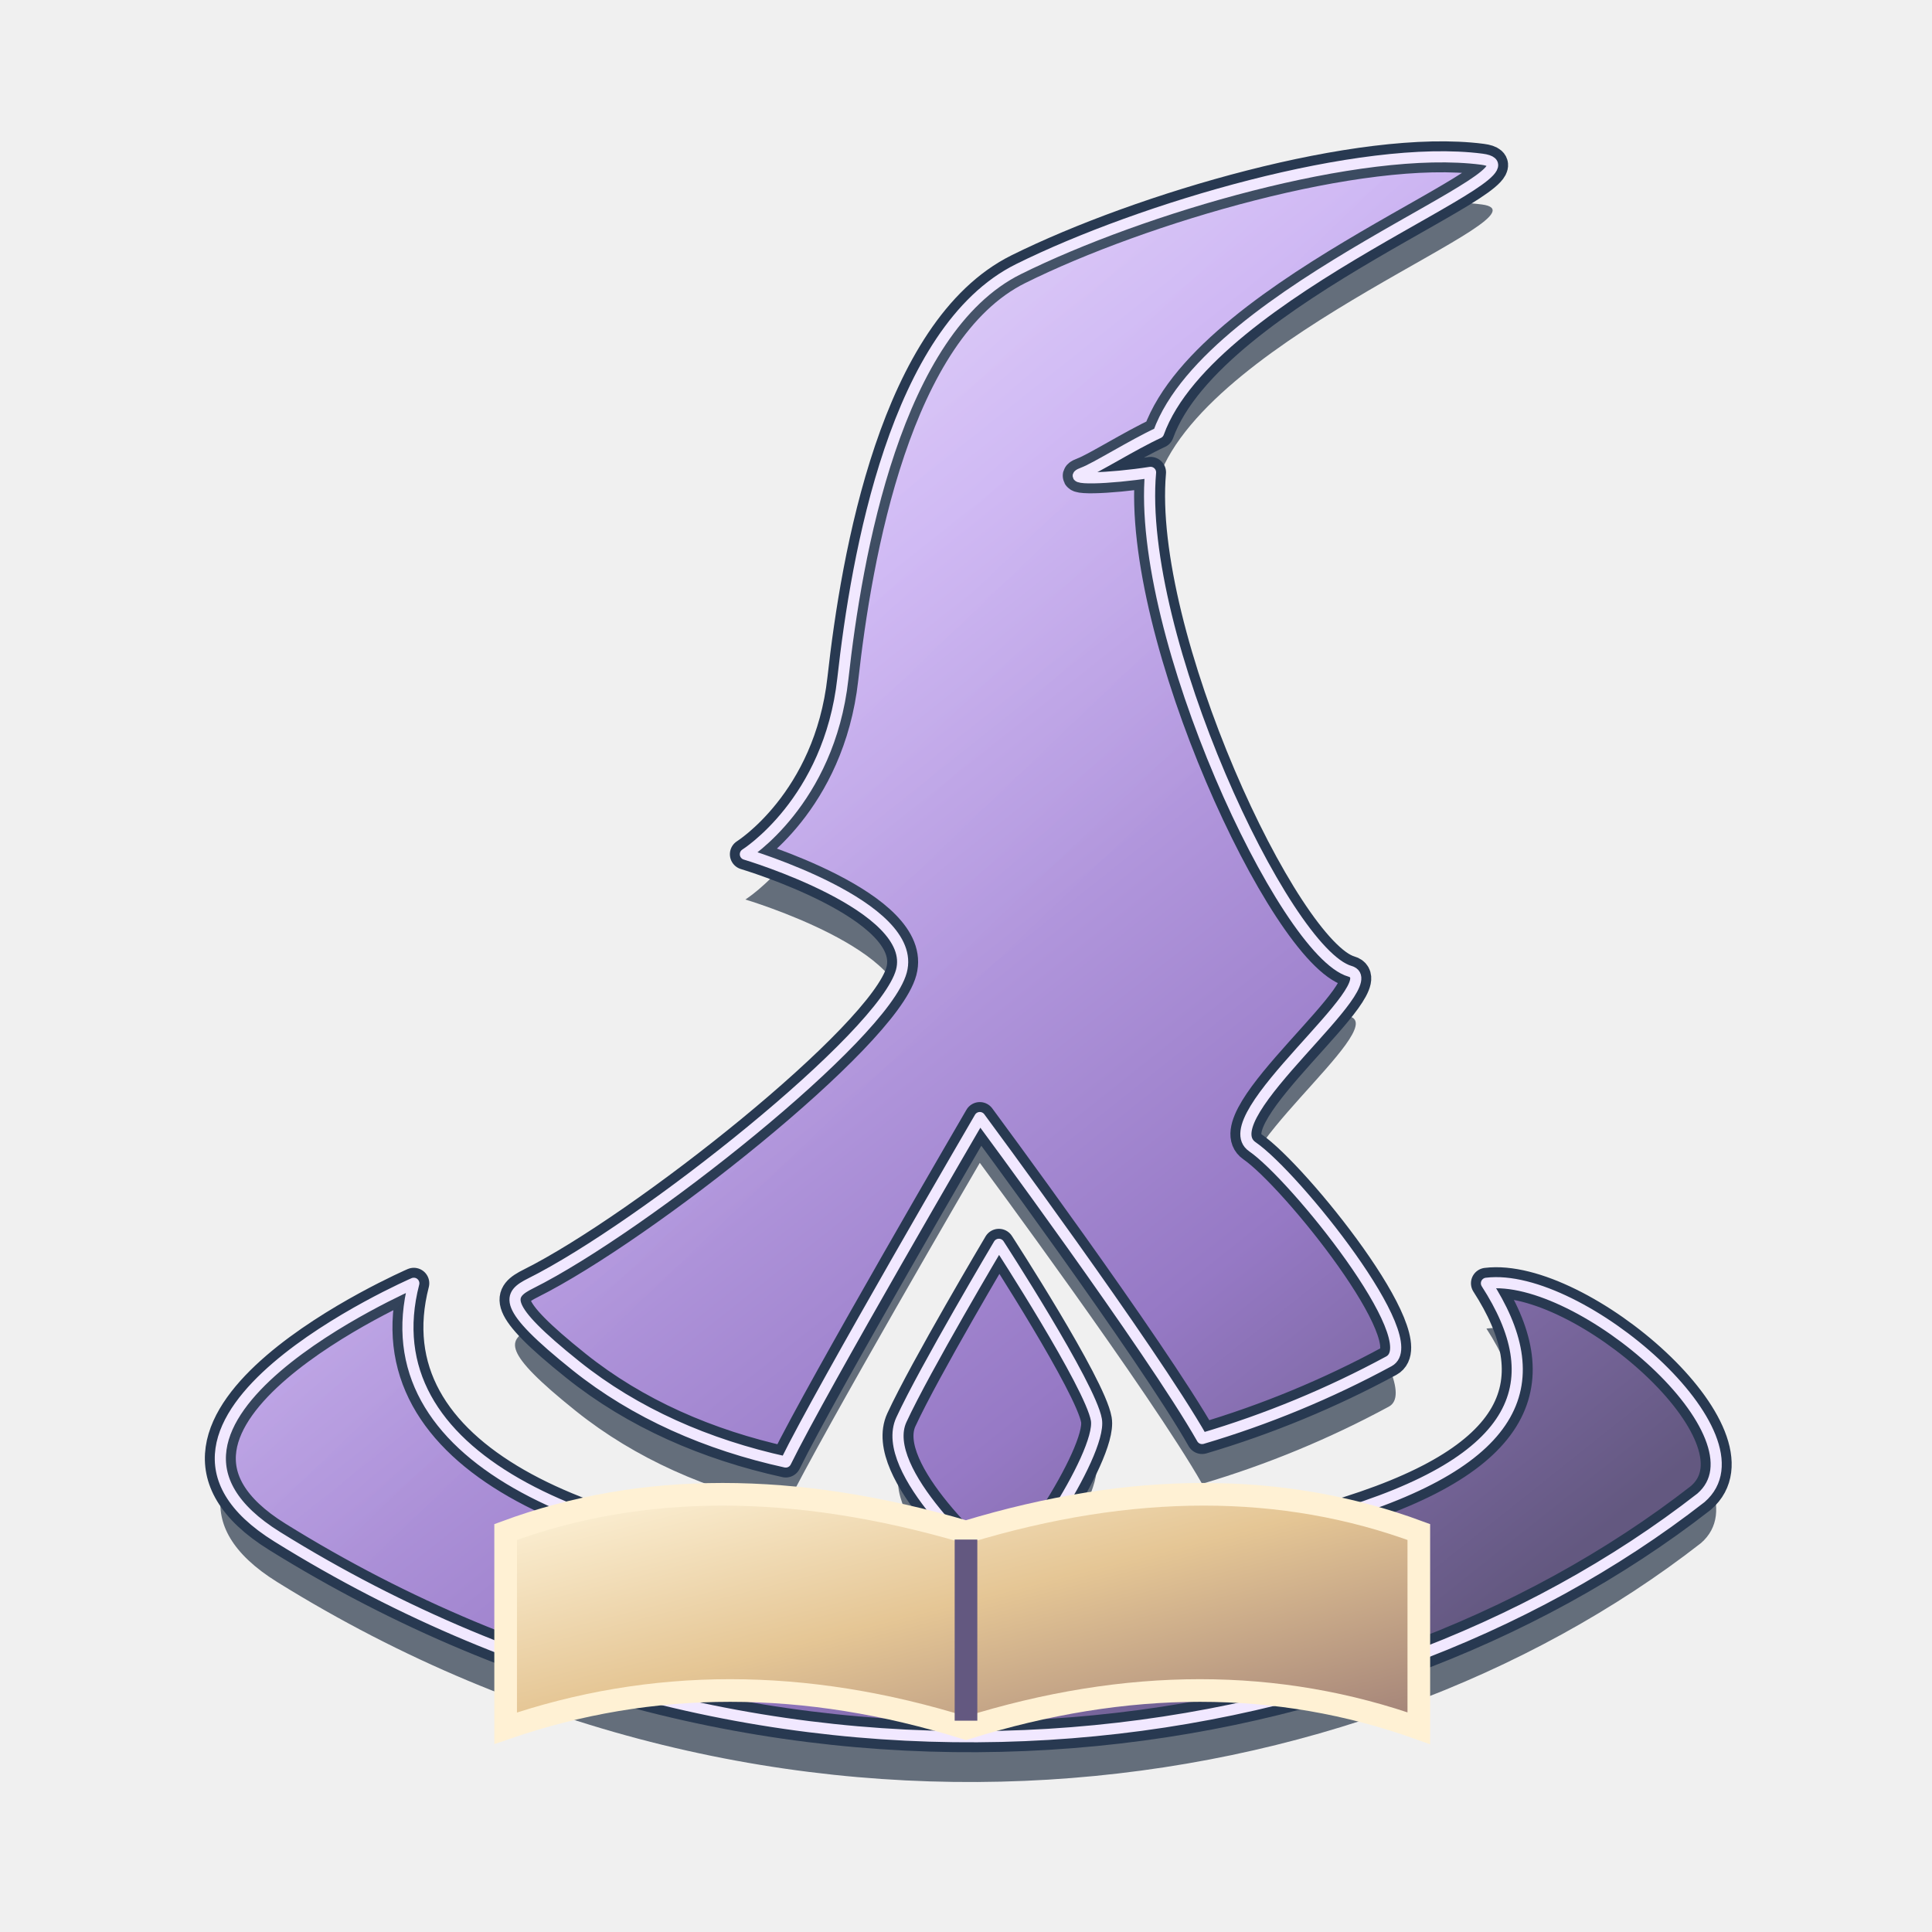
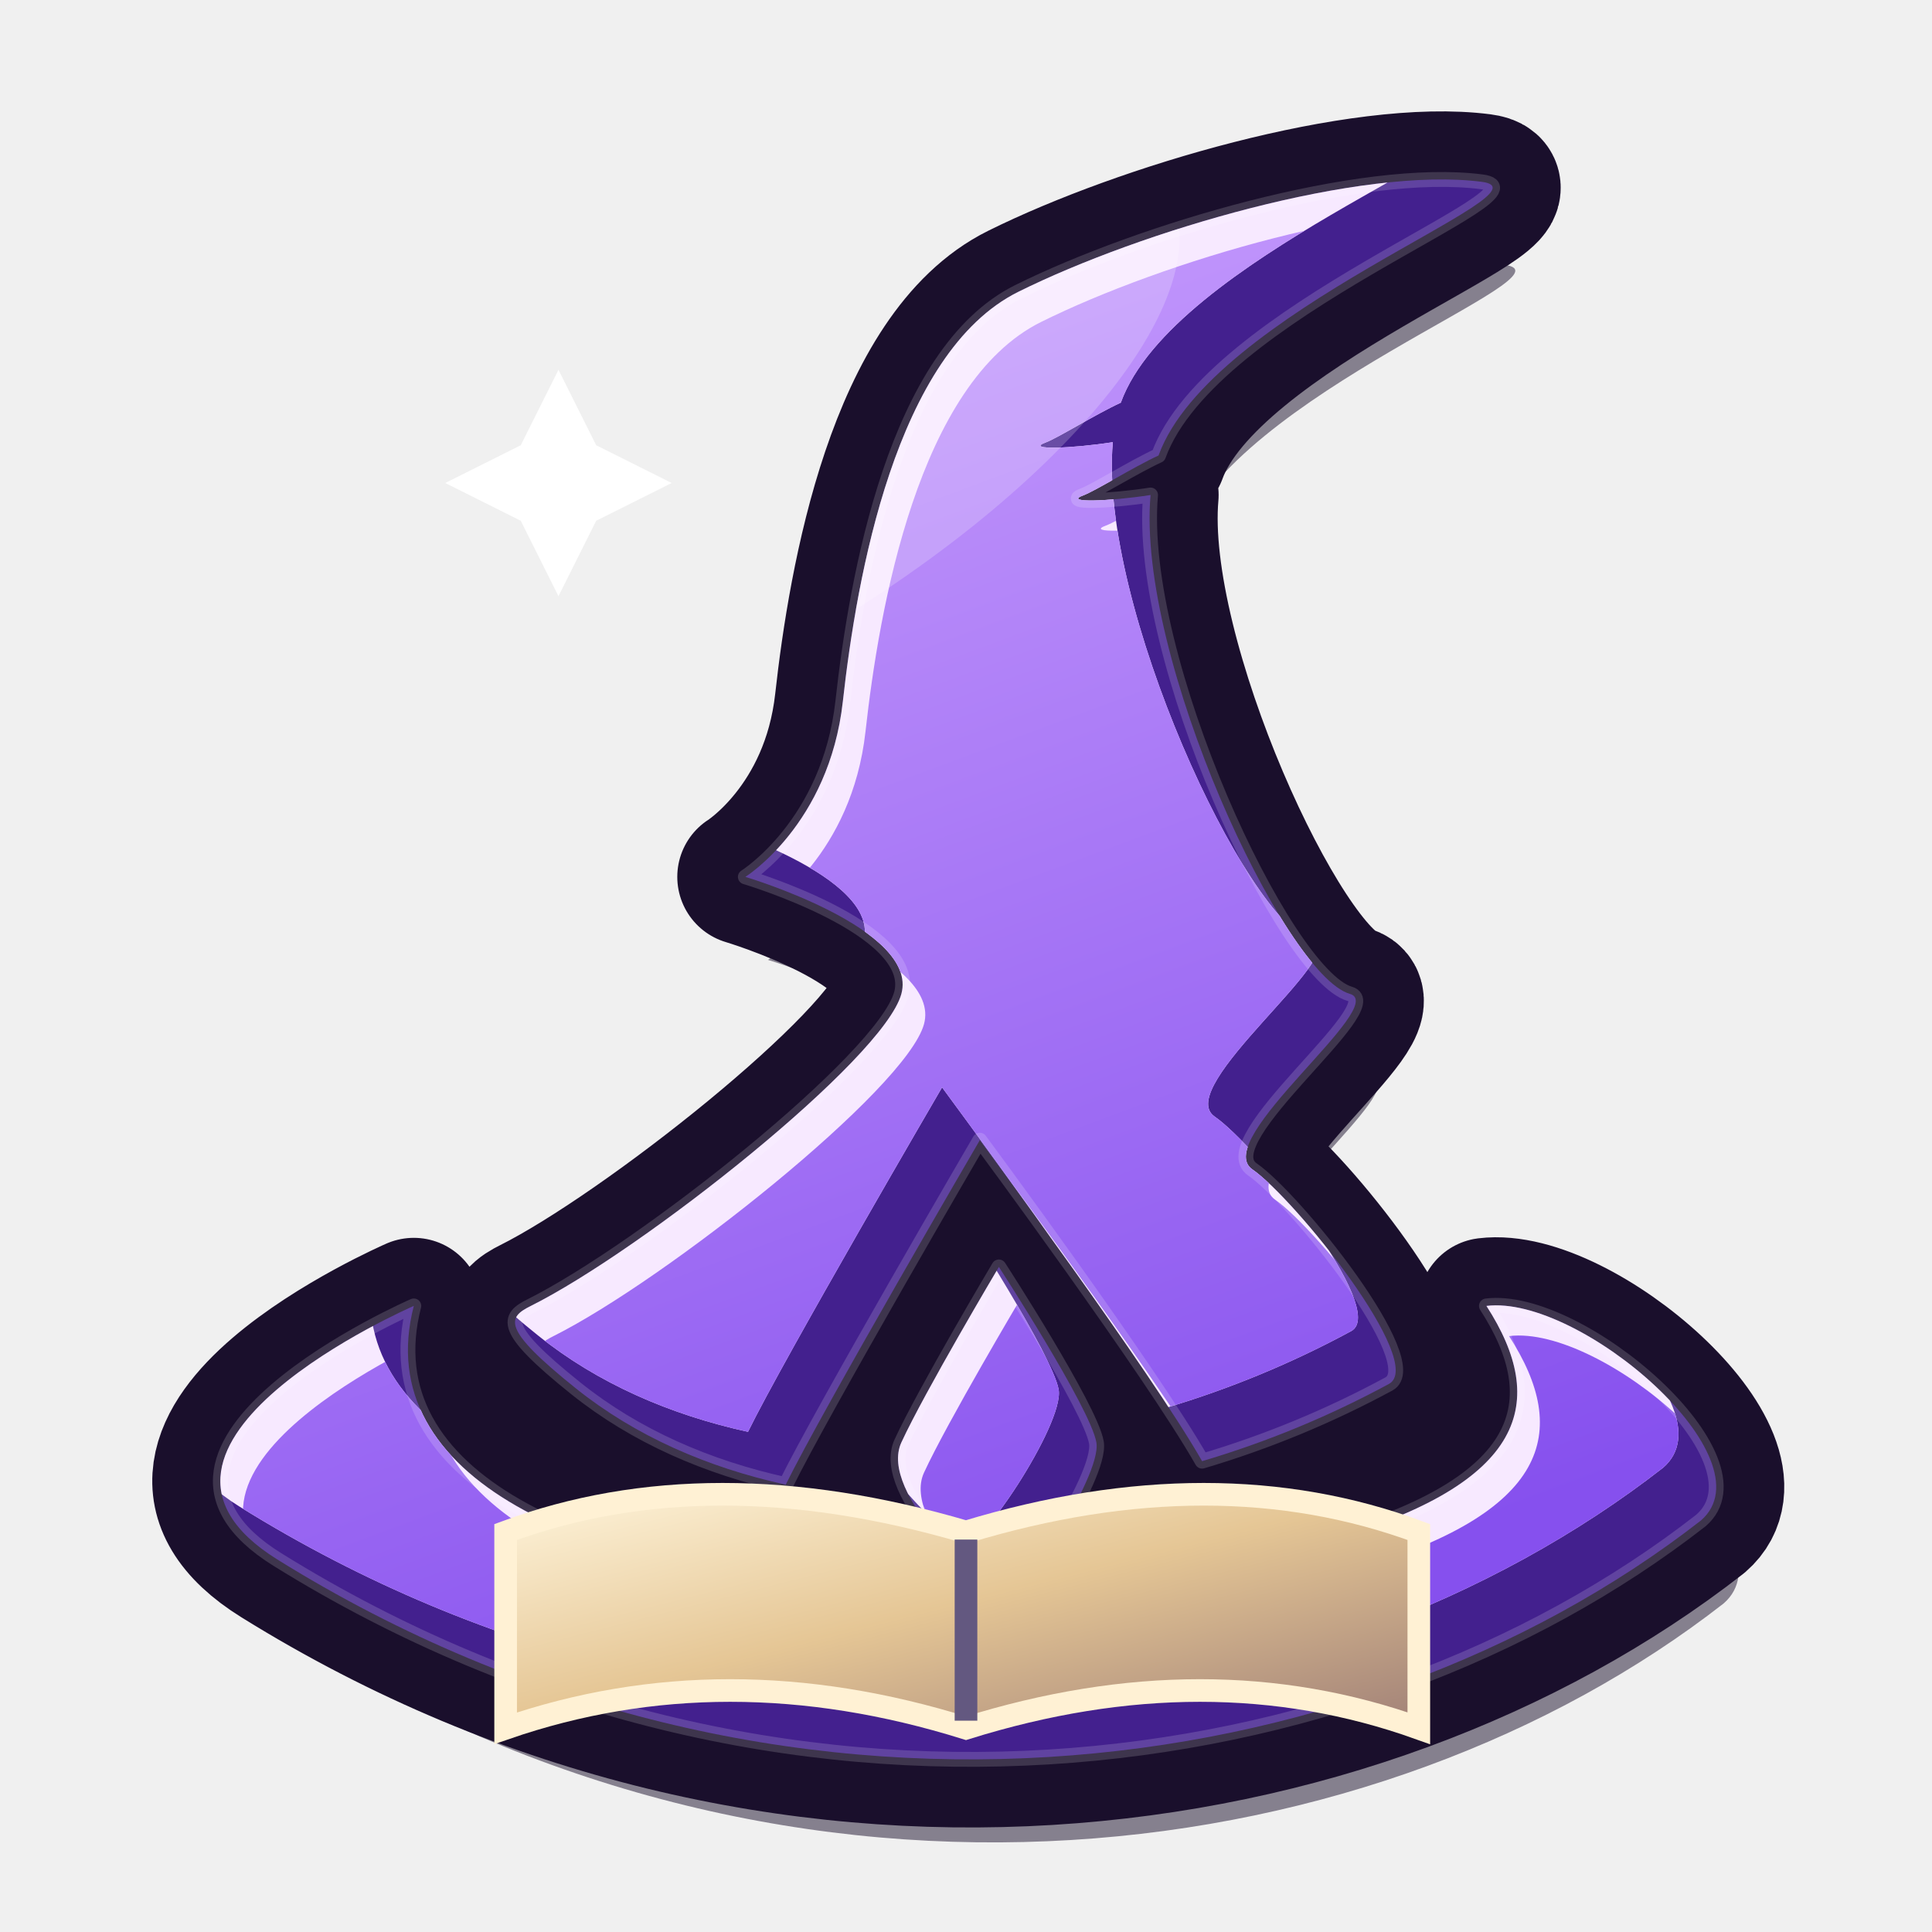
<svg xmlns="http://www.w3.org/2000/svg" width="512" height="512" viewBox="0 0 256 256">
  <defs>
-     <linearGradient id="email" x1="0" y1="0" x2=".75" y2="1">
-       <stop stop-color="#f1e8ff" />
-       <stop offset=".38" stop-color="#cbb2f3" />
-       <stop offset=".77" stop-color="#9679c5" />
-       <stop offset="1" stop-color="#635880" />
-     </linearGradient>
    <linearGradient id="metal" x1="0" y1="0" x2="1" y2="1">
      <stop stop-color="#fff5dc" />
      <stop offset=".48" stop-color="#e5c695" />
      <stop offset="1" stop-color="#a08077" />
    </linearGradient>
-     <linearGradient id="reflet" x1="0" y1="0" x2=".9" y2="1">
-       <stop stop-color="#ffffff" stop-opacity=".3" />
-       <stop offset=".55" stop-color="#ffffff" stop-opacity="0" />
+   </defs>
+   <defs>
+     <clipPath id="s33b6afae">
+       <path d="M246.813,217.645c-55.449,43.226-149.134,56.608-230.054,6.3-29.725-18.479,22.06-40.969,22.06-40.969-7.238,28,27.9,42.948,70.643,45.727,9.718,7.256,22.325,13.812,23.966,15.125,1.767,1.414,14.96-7.951,24.648-16.973a204.764,204.764,0,0,0,28.86-6.061c31.655-9.231,35.251-22.255,25.211-37.818C227.262,181.1,258.2,207.77,246.813,217.645Zm-97.694-12.606c0.949,5.535-13.4,27.1-15.757,25.212s-19.541-17.007-15.758-25.212,15.758-28.362,15.758-28.362S148.169,199.505,149.119,205.039ZM159.162,45.556c-4.122,1.9-10.2,5.723-12.162,6.444-3.357,1.237,4.278.969,10.871-.06-2.317,26.238,21.611,77.582,32.216,80.617,6.485,1.855-22.62,23.641-15.757,28.362s28.2,31.325,22.06,34.666A156.913,156.913,0,0,1,166.2,208.064c-8.241-14.493-35.92-51.867-35.92-51.867s-25.493,43.7-31.36,55.663c-12.667-2.781-24.285-7.852-33.9-15.548-12.266-9.822-10.972-11.493-7.292-13.333,18.075-9.037,57-39.879,59.877-50.422s-25.211-18.909-25.211-18.909S105.94,105.2,108.15,85.285s8.52-56.33,28.363-66.18S191.885-1.2,211.407,1.334C223.649,2.924,167.625,22.15,159.162,45.556Z" transform="translate(23 23) scale(.82)" fill-rule="evenodd" />
+     </clipPath>
+     <clipPath id="l33b6afae">
+       <path d="M246.813,217.645c-55.449,43.226-149.134,56.608-230.054,6.3-29.725-18.479,22.06-40.969,22.06-40.969-7.238,28,27.9,42.948,70.643,45.727,9.718,7.256,22.325,13.812,23.966,15.125,1.767,1.414,14.96-7.951,24.648-16.973a204.764,204.764,0,0,0,28.86-6.061c31.655-9.231,35.251-22.255,25.211-37.818C227.262,181.1,258.2,207.77,246.813,217.645Zm-97.694-12.606c0.949,5.535-13.4,27.1-15.757,25.212s-19.541-17.007-15.758-25.212,15.758-28.362,15.758-28.362S148.169,199.505,149.119,205.039ZM159.162,45.556c-4.122,1.9-10.2,5.723-12.162,6.444-3.357,1.237,4.278.969,10.871-.06-2.317,26.238,21.611,77.582,32.216,80.617,6.485,1.855-22.62,23.641-15.757,28.362s28.2,31.325,22.06,34.666A156.913,156.913,0,0,1,166.2,208.064c-8.241-14.493-35.92-51.867-35.92-51.867s-25.493,43.7-31.36,55.663c-12.667-2.781-24.285-7.852-33.9-15.548-12.266-9.822-10.972-11.493-7.292-13.333,18.075-9.037,57-39.879,59.877-50.422s-25.211-18.909-25.211-18.909S105.94,105.2,108.15,85.285s8.52-56.33,28.363-66.18S191.885-1.2,211.407,1.334C223.649,2.924,167.625,22.15,159.162,45.556Z" transform="translate(-5 -7) translate(23 23) scale(.82)" fill-rule="evenodd" />
+     </clipPath>
+     <linearGradient id="m33b6afae" x1="0" y1="0" x2=".35" y2="1">
+       <stop stop-color="#cfa6ff" />
+       <stop offset="1" stop-color="#8650ee" />
    </linearGradient>
  </defs>
-   <path d="M246.813,217.645c-55.449,43.226-149.134,56.608-230.054,6.3-29.725-18.479,22.06-40.969,22.06-40.969-7.238,28,27.9,42.948,70.643,45.727,9.718,7.256,22.325,13.812,23.966,15.125,1.767,1.414,14.96-7.951,24.648-16.973a204.764,204.764,0,0,0,28.86-6.061c31.655-9.231,35.251-22.255,25.211-37.818C227.262,181.1,258.2,207.77,246.813,217.645Zm-97.694-12.606c0.949,5.535-13.4,27.1-15.757,25.212s-19.541-17.007-15.758-25.212,15.758-28.362,15.758-28.362S148.169,199.505,149.119,205.039ZM159.162,45.556c-4.122,1.9-10.2,5.723-12.162,6.444-3.357,1.237,4.278.969,10.871-.06-2.317,26.238,21.611,77.582,32.216,80.617,6.485,1.855-22.62,23.641-15.757,28.362s28.2,31.325,22.06,34.666A156.913,156.913,0,0,1,166.2,208.064c-8.241-14.493-35.92-51.867-35.92-51.867s-25.493,43.7-31.36,55.663c-12.667-2.781-24.285-7.852-33.9-15.548-12.266-9.822-10.972-11.493-7.292-13.333,18.075-9.037,57-39.879,59.877-50.422s-25.211-18.909-25.211-18.909S105.94,105.2,108.15,85.285s8.52-56.33,28.363-66.18S191.885-1.2,211.407,1.334C223.649,2.924,167.625,22.15,159.162,45.556Z" transform="translate(23 26) scale(.82)" fill="#19283c" fill-rule="evenodd" opacity=".65" />
-   <path d="M246.813,217.645c-55.449,43.226-149.134,56.608-230.054,6.3-29.725-18.479,22.06-40.969,22.06-40.969-7.238,28,27.9,42.948,70.643,45.727,9.718,7.256,22.325,13.812,23.966,15.125,1.767,1.414,14.96-7.951,24.648-16.973a204.764,204.764,0,0,0,28.86-6.061c31.655-9.231,35.251-22.255,25.211-37.818C227.262,181.1,258.2,207.77,246.813,217.645Zm-97.694-12.606c0.949,5.535-13.4,27.1-15.757,25.212s-19.541-17.007-15.758-25.212,15.758-28.362,15.758-28.362S148.169,199.505,149.119,205.039ZM159.162,45.556c-4.122,1.9-10.2,5.723-12.162,6.444-3.357,1.237,4.278.969,10.871-.06-2.317,26.238,21.611,77.582,32.216,80.617,6.485,1.855-22.62,23.641-15.757,28.362s28.2,31.325,22.06,34.666A156.913,156.913,0,0,1,166.2,208.064c-8.241-14.493-35.92-51.867-35.92-51.867s-25.493,43.7-31.36,55.663c-12.667-2.781-24.285-7.852-33.9-15.548-12.266-9.822-10.972-11.493-7.292-13.333,18.075-9.037,57-39.879,59.877-50.422s-25.211-18.909-25.211-18.909S105.94,105.2,108.15,85.285s8.52-56.33,28.363-66.18S191.885-1.2,211.407,1.334C223.649,2.924,167.625,22.15,159.162,45.556Z" transform="translate(23 20) scale(.82)" fill="url(#email)" fill-rule="evenodd" stroke="#283951" stroke-width="5" stroke-linejoin="round" />
-   <path d="M246.813,217.645c-55.449,43.226-149.134,56.608-230.054,6.3-29.725-18.479,22.06-40.969,22.06-40.969-7.238,28,27.9,42.948,70.643,45.727,9.718,7.256,22.325,13.812,23.966,15.125,1.767,1.414,14.96-7.951,24.648-16.973a204.764,204.764,0,0,0,28.86-6.061c31.655-9.231,35.251-22.255,25.211-37.818C227.262,181.1,258.2,207.77,246.813,217.645Zm-97.694-12.606c0.949,5.535-13.4,27.1-15.757,25.212s-19.541-17.007-15.758-25.212,15.758-28.362,15.758-28.362S148.169,199.505,149.119,205.039ZM159.162,45.556c-4.122,1.9-10.2,5.723-12.162,6.444-3.357,1.237,4.278.969,10.871-.06-2.317,26.238,21.611,77.582,32.216,80.617,6.485,1.855-22.62,23.641-15.757,28.362s28.2,31.325,22.06,34.666A156.913,156.913,0,0,1,166.2,208.064c-8.241-14.493-35.92-51.867-35.92-51.867s-25.493,43.7-31.36,55.663c-12.667-2.781-24.285-7.852-33.9-15.548-12.266-9.822-10.972-11.493-7.292-13.333,18.075-9.037,57-39.879,59.877-50.422s-25.211-18.909-25.211-18.909S105.94,105.2,108.15,85.285s8.52-56.33,28.363-66.18S191.885-1.2,211.407,1.334C223.649,2.924,167.625,22.15,159.162,45.556Z" transform="translate(23 20) scale(.82)" fill="url(#reflet)" fill-rule="evenodd" stroke="#f1e8ff" stroke-width="1.8" stroke-linejoin="round" />
+   <path d="M246.813,217.645c-55.449,43.226-149.134,56.608-230.054,6.3-29.725-18.479,22.06-40.969,22.06-40.969-7.238,28,27.9,42.948,70.643,45.727,9.718,7.256,22.325,13.812,23.966,15.125,1.767,1.414,14.96-7.951,24.648-16.973a204.764,204.764,0,0,0,28.86-6.061c31.655-9.231,35.251-22.255,25.211-37.818C227.262,181.1,258.2,207.77,246.813,217.645Zm-97.694-12.606c0.949,5.535-13.4,27.1-15.757,25.212s-19.541-17.007-15.758-25.212,15.758-28.362,15.758-28.362S148.169,199.505,149.119,205.039ZM159.162,45.556c-4.122,1.9-10.2,5.723-12.162,6.444-3.357,1.237,4.278.969,10.871-.06-2.317,26.238,21.611,77.582,32.216,80.617,6.485,1.855-22.62,23.641-15.757,28.362s28.2,31.325,22.06,34.666A156.913,156.913,0,0,1,166.2,208.064c-8.241-14.493-35.92-51.867-35.92-51.867s-25.493,43.7-31.36,55.663c-12.667-2.781-24.285-7.852-33.9-15.548-12.266-9.822-10.972-11.493-7.292-13.333,18.075-9.037,57-39.879,59.877-50.422s-25.211-18.909-25.211-18.909S105.94,105.2,108.15,85.285s8.52-56.33,28.363-66.18S191.885-1.2,211.407,1.334C223.649,2.924,167.625,22.15,159.162,45.556Z" transform="translate(3 11) translate(23 23) scale(.82)" fill-rule="evenodd" fill="#1a0f2c" opacity=".5" />
+   <path d="M246.813,217.645c-55.449,43.226-149.134,56.608-230.054,6.3-29.725-18.479,22.06-40.969,22.06-40.969-7.238,28,27.9,42.948,70.643,45.727,9.718,7.256,22.325,13.812,23.966,15.125,1.767,1.414,14.96-7.951,24.648-16.973a204.764,204.764,0,0,0,28.86-6.061c31.655-9.231,35.251-22.255,25.211-37.818C227.262,181.1,258.2,207.77,246.813,217.645Zm-97.694-12.606c0.949,5.535-13.4,27.1-15.757,25.212s-19.541-17.007-15.758-25.212,15.758-28.362,15.758-28.362S148.169,199.505,149.119,205.039ZM159.162,45.556c-4.122,1.9-10.2,5.723-12.162,6.444-3.357,1.237,4.278.969,10.871-.06-2.317,26.238,21.611,77.582,32.216,80.617,6.485,1.855-22.62,23.641-15.757,28.362s28.2,31.325,22.06,34.666A156.913,156.913,0,0,1,166.2,208.064c-8.241-14.493-35.92-51.867-35.92-51.867s-25.493,43.7-31.36,55.663c-12.667-2.781-24.285-7.852-33.9-15.548-12.266-9.822-10.972-11.493-7.292-13.333,18.075-9.037,57-39.879,59.877-50.422s-25.211-18.909-25.211-18.909S105.94,105.2,108.15,85.285s8.52-56.33,28.363-66.18S191.885-1.2,211.407,1.334C223.649,2.924,167.625,22.15,159.162,45.556Z" transform="translate(23 23) scale(.82)" fill-rule="evenodd" fill="#1a0f2c" stroke="#1a0f2c" stroke-width="22.0" stroke-linejoin="round" />
+   <g clip-path="url(#s33b6afae)">
+     <rect width="256" height="256" fill="#43208e" />
+     <g clip-path="url(#l33b6afae)">
+       <rect width="256" height="256" fill="#f7e9ff" />
+       <path d="M246.813,217.645c-55.449,43.226-149.134,56.608-230.054,6.3-29.725-18.479,22.06-40.969,22.06-40.969-7.238,28,27.9,42.948,70.643,45.727,9.718,7.256,22.325,13.812,23.966,15.125,1.767,1.414,14.96-7.951,24.648-16.973a204.764,204.764,0,0,0,28.86-6.061c31.655-9.231,35.251-22.255,25.211-37.818C227.262,181.1,258.2,207.77,246.813,217.645Zm-97.694-12.606c0.949,5.535-13.4,27.1-15.757,25.212s-19.541-17.007-15.758-25.212,15.758-28.362,15.758-28.362S148.169,199.505,149.119,205.039ZM159.162,45.556c-4.122,1.9-10.2,5.723-12.162,6.444-3.357,1.237,4.278.969,10.871-.06-2.317,26.238,21.611,77.582,32.216,80.617,6.485,1.855-22.62,23.641-15.757,28.362s28.2,31.325,22.06,34.666A156.913,156.913,0,0,1,166.2,208.064c-8.241-14.493-35.92-51.867-35.92-51.867s-25.493,43.7-31.36,55.663c-12.667-2.781-24.285-7.852-33.9-15.548-12.266-9.822-10.972-11.493-7.292-13.333,18.075-9.037,57-39.879,59.877-50.422s-25.211-18.909-25.211-18.909S105.94,105.2,108.15,85.285s8.52-56.33,28.363-66.18S191.885-1.2,211.407,1.334C223.649,2.924,167.625,22.15,159.162,45.556Z" transform="translate(3 4) translate(23 23) scale(.82)" fill-rule="evenodd" fill="url(#m33b6afae)" />
+     </g>
+     <ellipse cx="86" cy="62" rx="78" ry="30" fill="#ffffff" opacity=".2" transform="rotate(-28 86 62)" />
+   </g>
+   <path d="M246.813,217.645c-55.449,43.226-149.134,56.608-230.054,6.3-29.725-18.479,22.06-40.969,22.06-40.969-7.238,28,27.9,42.948,70.643,45.727,9.718,7.256,22.325,13.812,23.966,15.125,1.767,1.414,14.96-7.951,24.648-16.973a204.764,204.764,0,0,0,28.86-6.061c31.655-9.231,35.251-22.255,25.211-37.818C227.262,181.1,258.2,207.77,246.813,217.645Zm-97.694-12.606c0.949,5.535-13.4,27.1-15.757,25.212s-19.541-17.007-15.758-25.212,15.758-28.362,15.758-28.362S148.169,199.505,149.119,205.039ZM159.162,45.556c-4.122,1.9-10.2,5.723-12.162,6.444-3.357,1.237,4.278.969,10.871-.06-2.317,26.238,21.611,77.582,32.216,80.617,6.485,1.855-22.62,23.641-15.757,28.362s28.2,31.325,22.06,34.666A156.913,156.913,0,0,1,166.2,208.064c-8.241-14.493-35.92-51.867-35.92-51.867s-25.493,43.7-31.36,55.663c-12.667-2.781-24.285-7.852-33.9-15.548-12.266-9.822-10.972-11.493-7.292-13.333,18.075-9.037,57-39.879,59.877-50.422s-25.211-18.909-25.211-18.909S105.94,105.2,108.15,85.285s8.52-56.33,28.363-66.18S191.885-1.2,211.407,1.334C223.649,2.924,167.625,22.15,159.162,45.556Z" transform="translate(23 23) scale(.82)" fill-rule="evenodd" fill="none" stroke="#ffffff" stroke-opacity=".16" stroke-width="2.4" stroke-linejoin="round" />
+   <path d="M74 49l5 10 10 5-10 5-5 10-5-10-10-5 10-5z" fill="#ffffff" />
  <path d="M67 203Q94 193 128 203 161 193 188 203v26Q160 219 128 229 96 219 67 229Z" fill="url(#metal)" stroke="#fff1d4" stroke-width="3" />
  <path d="M128 204v24" stroke="#635880" stroke-width="3" />
</svg>
